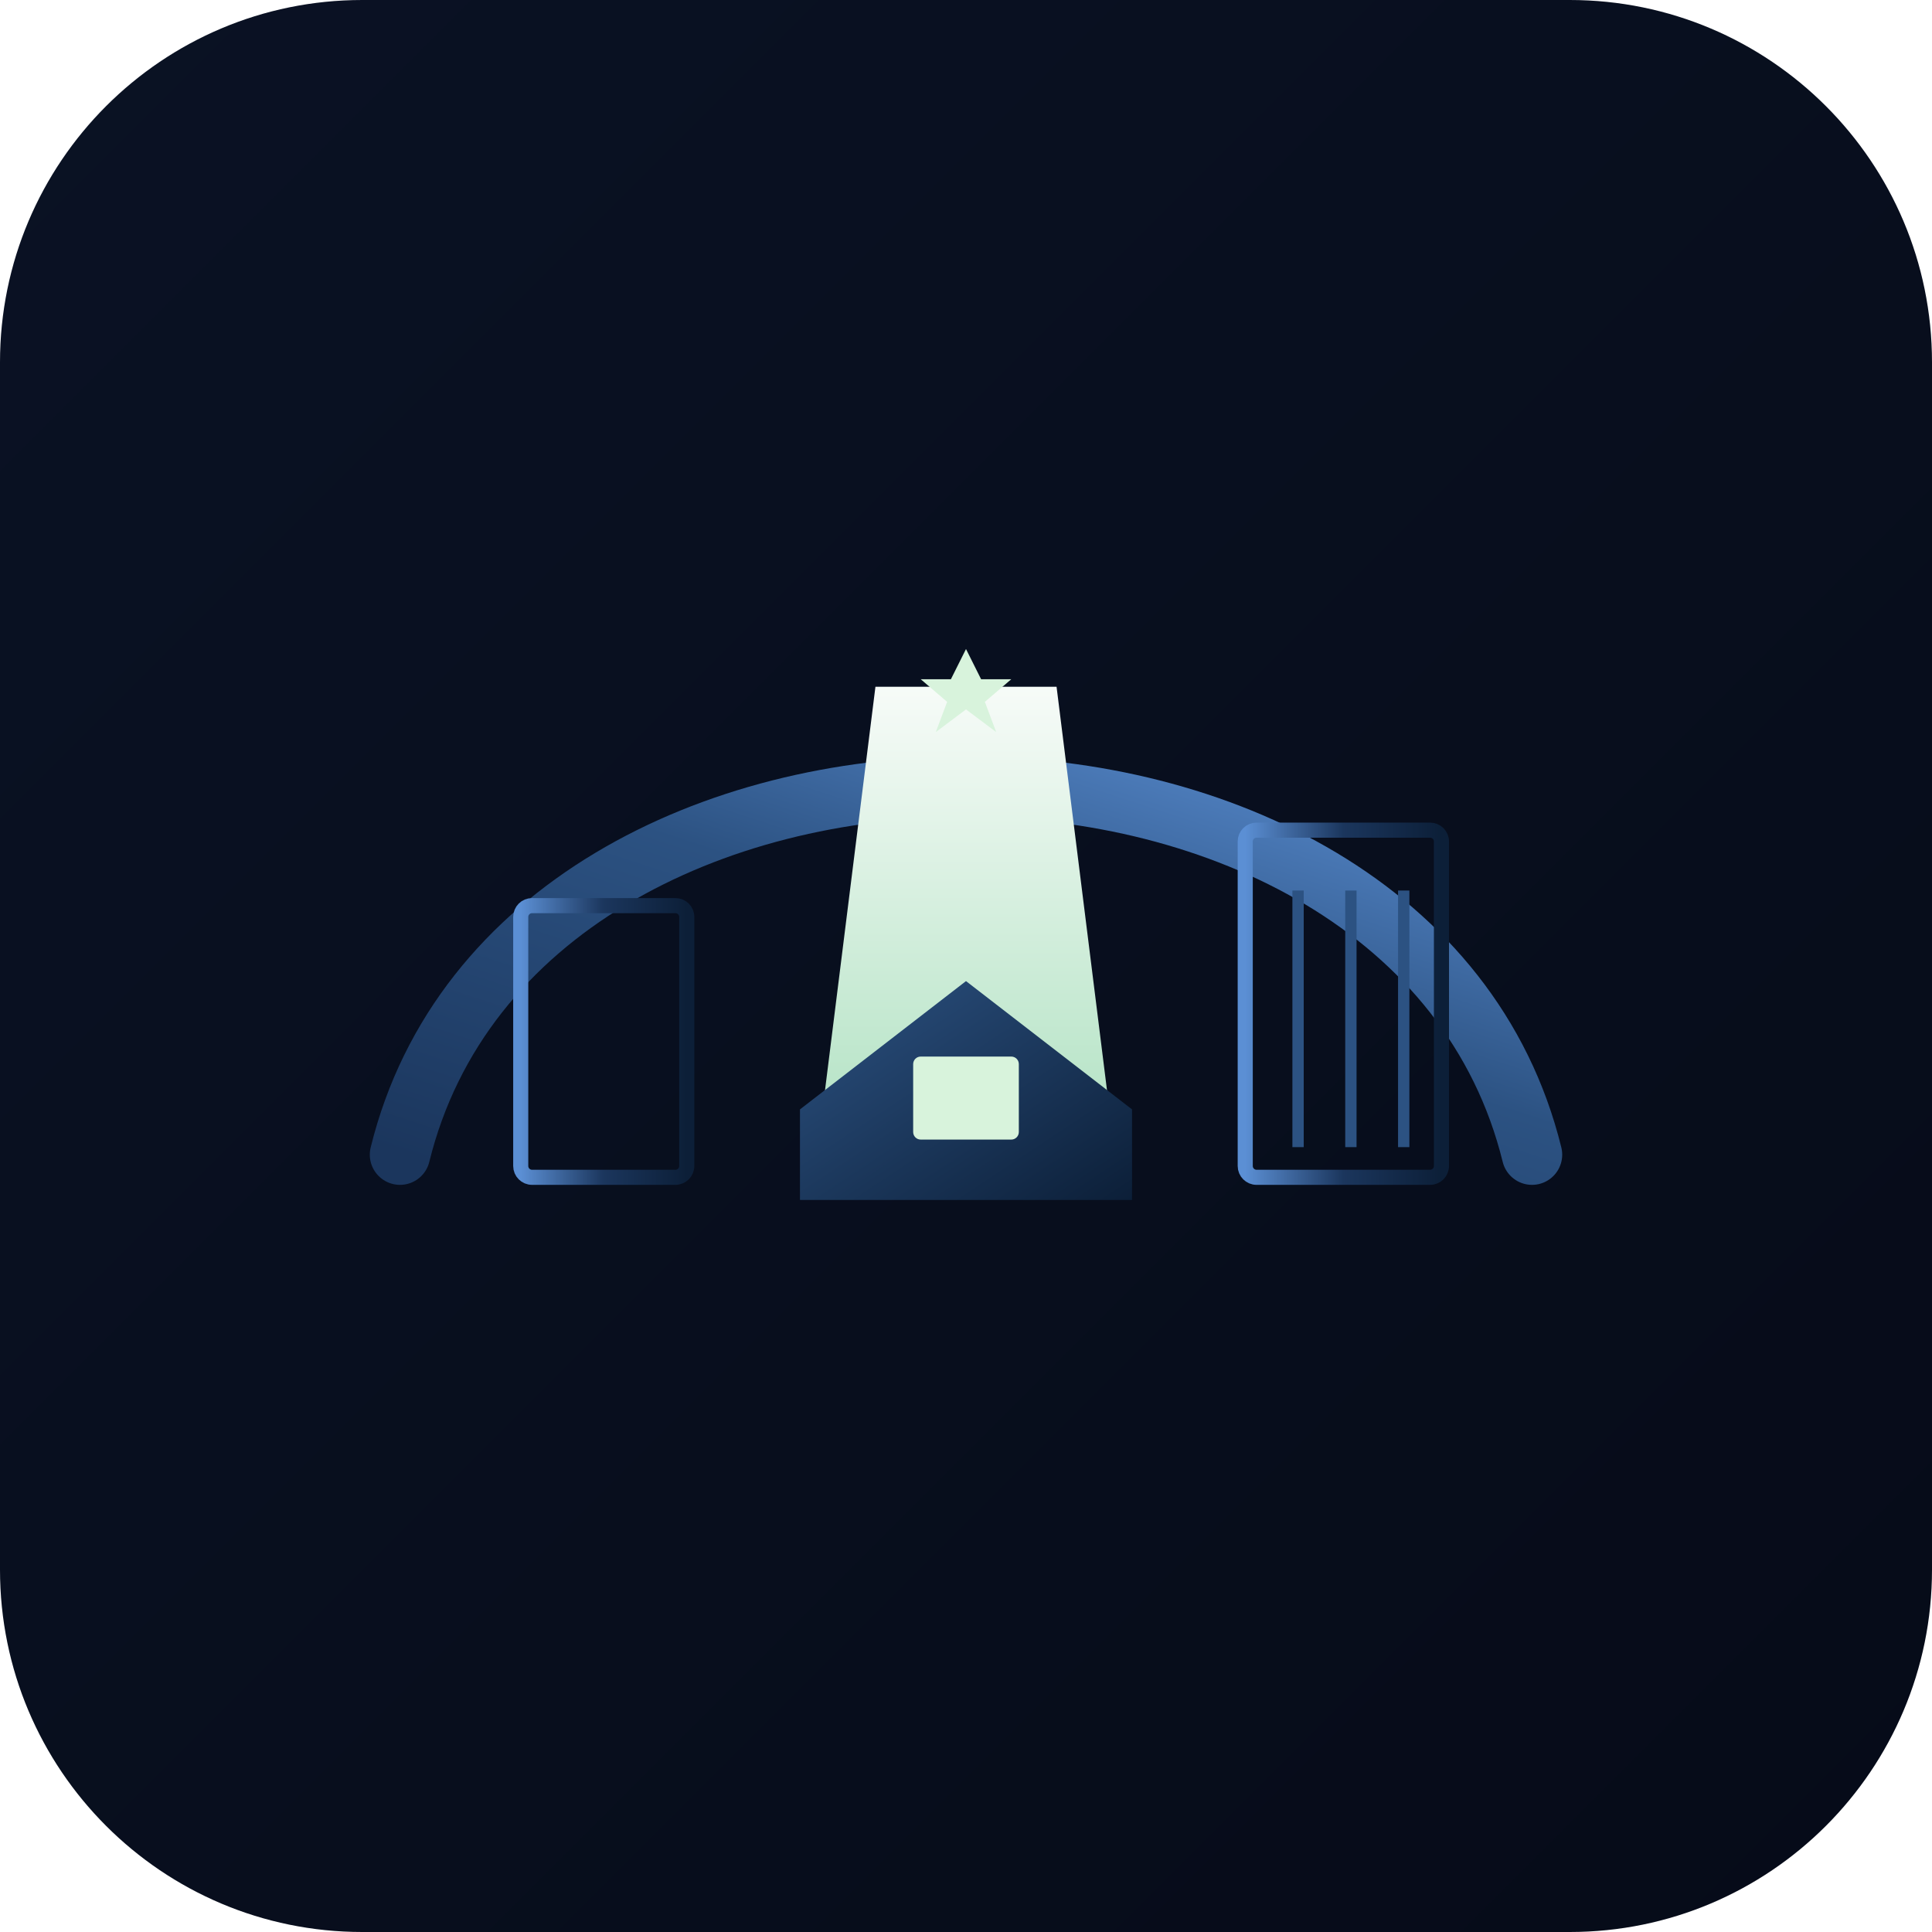
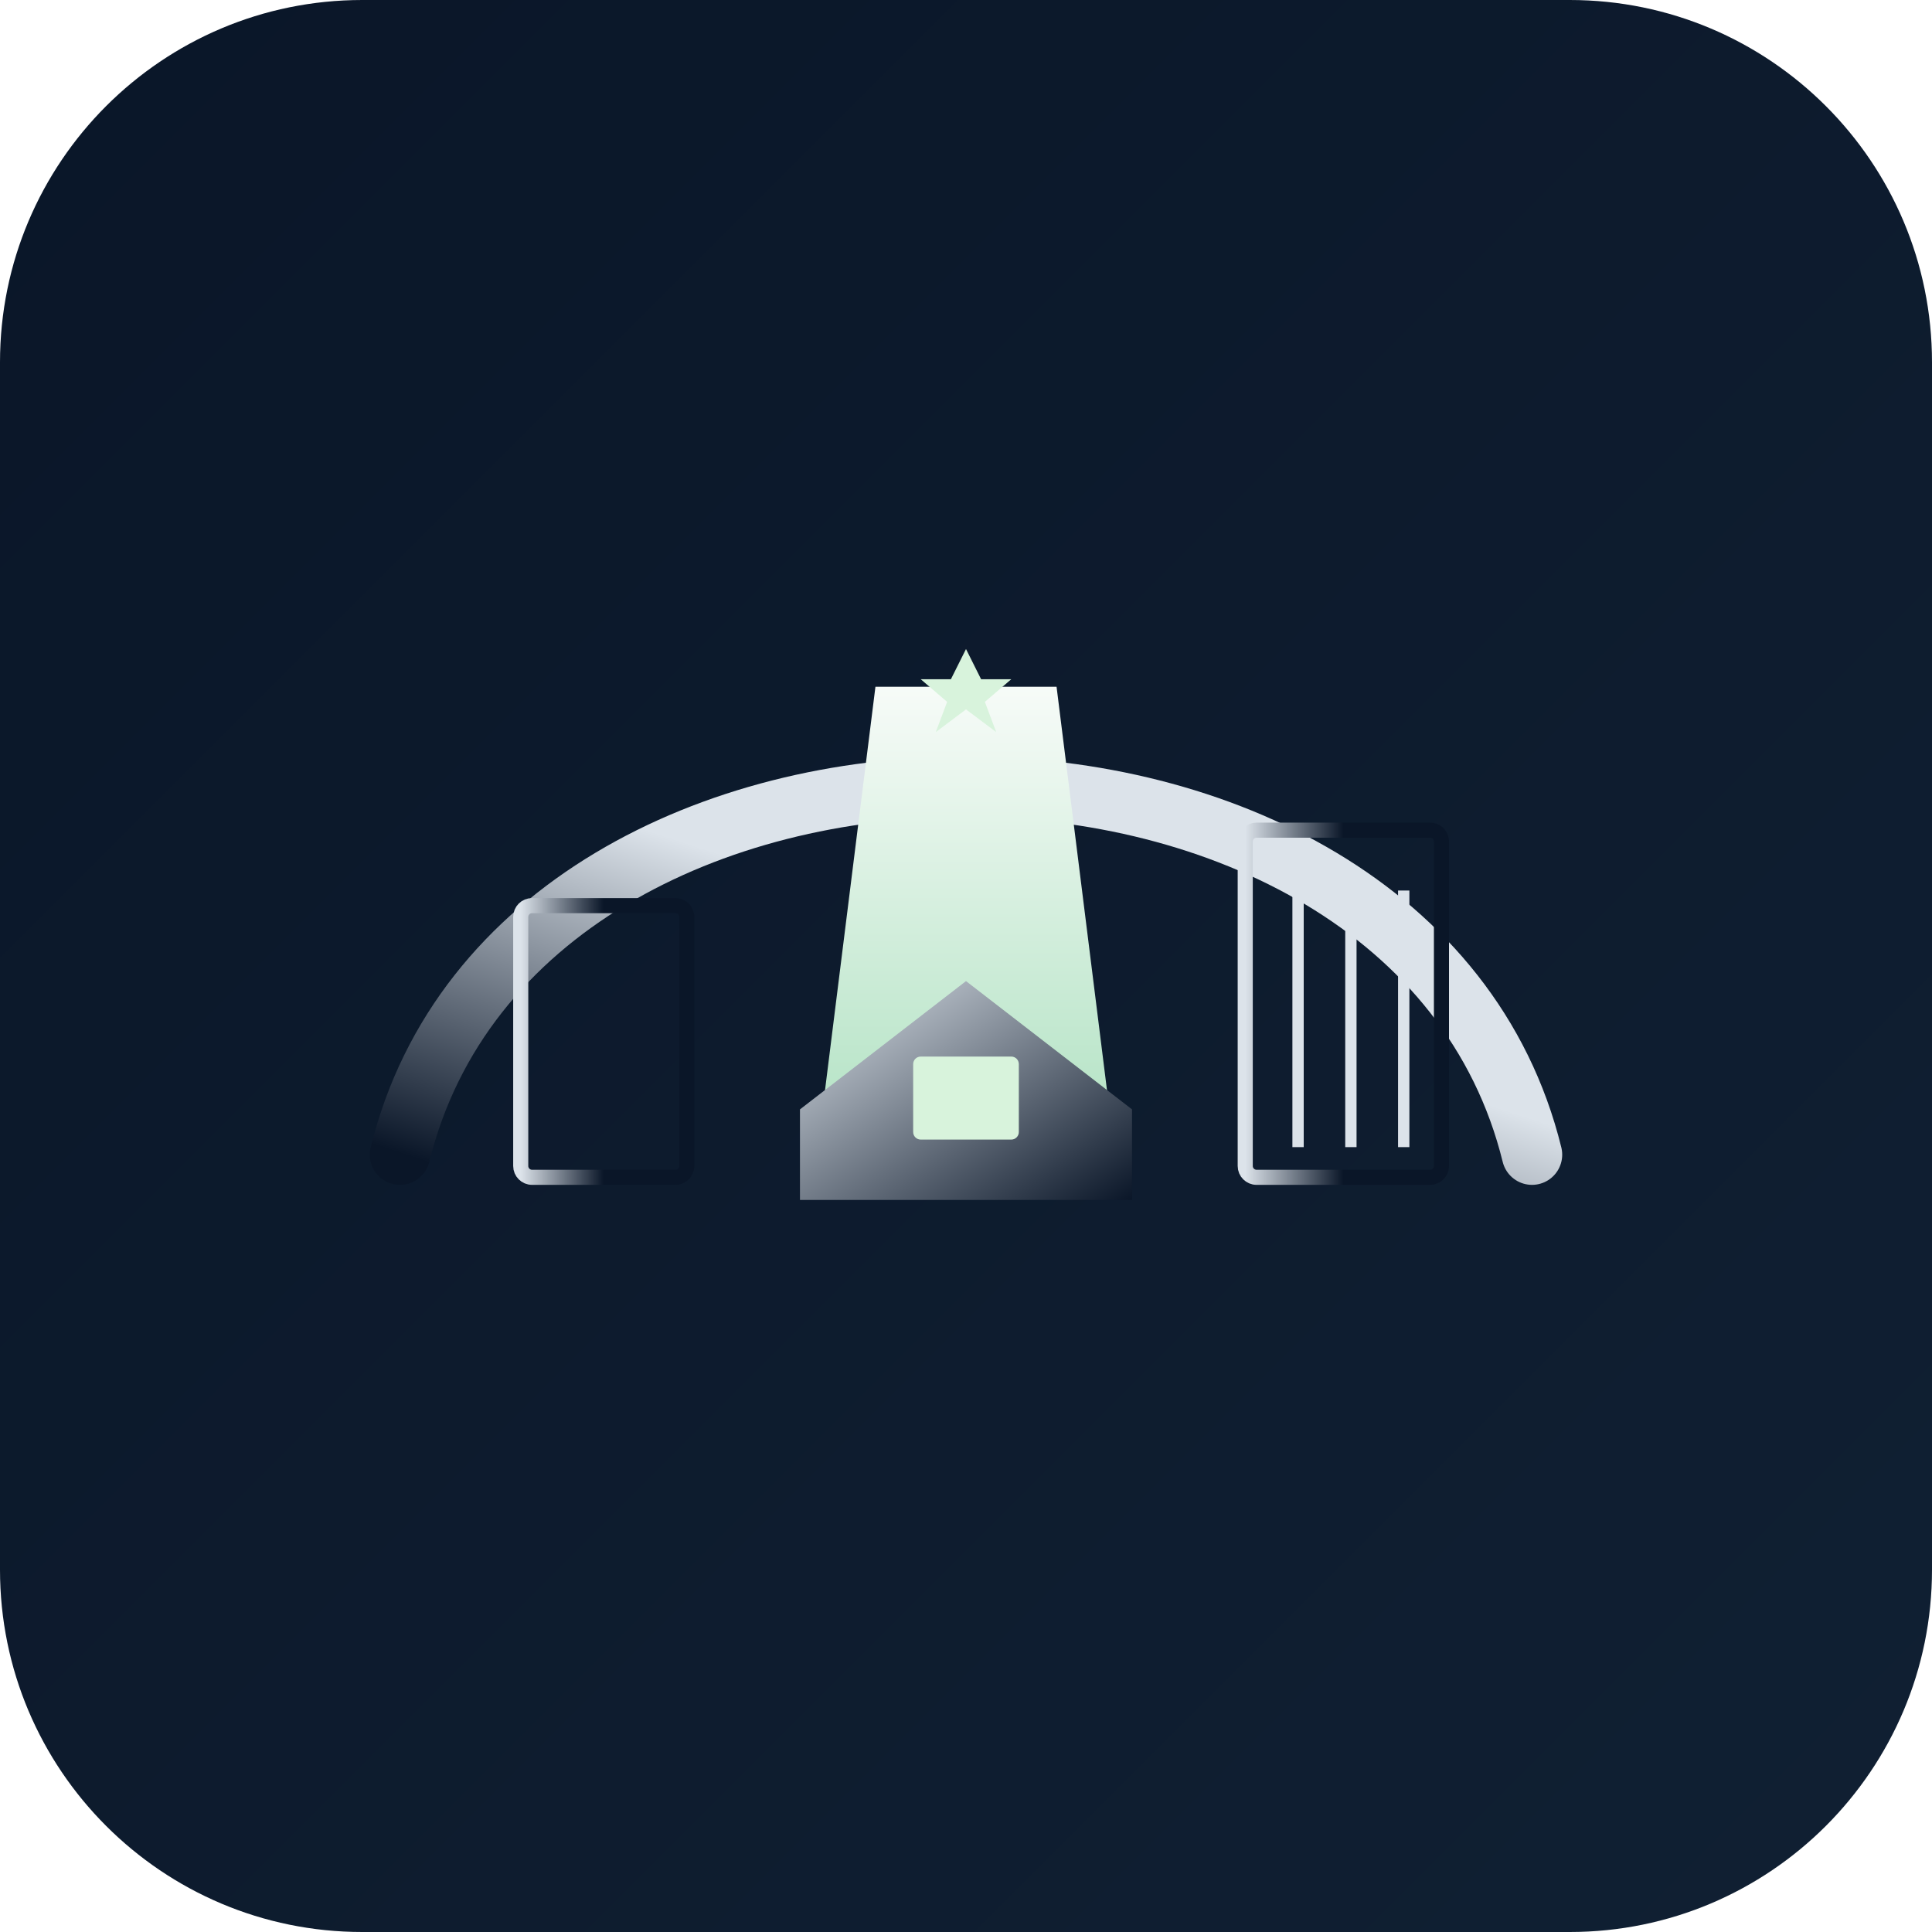
<svg xmlns="http://www.w3.org/2000/svg" viewBox="0 0 512 512" role="img" aria-labelledby="iconTitle">
  <defs>
    <linearGradient id="bgGrad" x1="0%" y1="0%" x2="100%" y2="100%">
-       <stop offset="0%" stop-color="#0A1224" />
-       <stop offset="100%" stop-color="#060B18" />
+       <stop offset="0%" stop-color="#0A1628" />
+       <stop offset="100%" stop-color="#102033" />
    </linearGradient>
    <linearGradient id="greenBright" x1="0%" y1="0%" x2="100%" y2="0%">
-       <stop offset="0%" stop-color="#5B8FD4" />
-       <stop offset="50%" stop-color="#1B365D" />
-       <stop offset="100%" stop-color="#0C1F38" />
+       <stop offset="0%" stop-color="#DCE3EA" />
+       <stop offset="50%" stop-color="#0A1628" />
+       <stop offset="100%" stop-color="#0A1628" />
    </linearGradient>
    <linearGradient id="towerFill" x1="50%" y1="0%" x2="50%" y2="100%">
      <stop offset="0%" stop-color="#F7FBF8" />
      <stop offset="100%" stop-color="#B7E4C7" />
    </linearGradient>
    <linearGradient id="arcGlow" x1="0%" y1="100%" x2="100%" y2="0%">
-       <stop offset="0%" stop-color="#1B365D" />
-       <stop offset="55%" stop-color="#2C5282" />
-       <stop offset="100%" stop-color="#5B8FD4" />
+       <stop offset="0%" stop-color="#0A1628" />
+       <stop offset="55%" stop-color="#DCE3EA" />
+       <stop offset="100%" stop-color="#DCE3EA" />
    </linearGradient>
    <linearGradient id="greenDeep" x1="0%" y1="0%" x2="100%" y2="100%">
-       <stop offset="0%" stop-color="#2C5282" />
-       <stop offset="100%" stop-color="#0C1F38" />
+       <stop offset="0%" stop-color="#DCE3EA" />
+       <stop offset="100%" stop-color="#0A1628" />
    </linearGradient>
  </defs>
  <rect width="512" height="512" rx="96" fill="url(#bgGrad)" />
  <g transform="translate(256 250)">
    <path d="M-150 56 C-118 -74, 118 -74, 150 56" fill="none" stroke="url(#arcGlow)" stroke-width="16" stroke-linecap="round" />
    <rect x="-118" y="-10" width="44" height="72" rx="3" fill="none" stroke="url(#greenBright)" stroke-width="4" />
    <path d="M-24 -68 L24 -68 L38 44 L-38 44 Z" fill="url(#towerFill)" />
    <rect x="74" y="-30" width="52" height="92" rx="3" fill="none" stroke="url(#greenBright)" stroke-width="4" />
-     <line x1="88" y1="-14" x2="88" y2="54" stroke="#2C5282" stroke-width="3" />
-     <line x1="102" y1="-14" x2="102" y2="54" stroke="#2C5282" stroke-width="3" />
-     <line x1="116" y1="-14" x2="116" y2="54" stroke="#2C5282" stroke-width="3" />
+     <line x1="88" y1="-14" x2="88" y2="54" stroke="#DCE3EA" stroke-width="3" />
+     <line x1="102" y1="-14" x2="102" y2="54" stroke="#DCE3EA" stroke-width="3" />
+     <line x1="116" y1="-14" x2="116" y2="54" stroke="#DCE3EA" stroke-width="3" />
    <path d="M-44 44 L0 10 L44 44 V68 H-44 Z" fill="url(#greenDeep)" />
    <rect x="-14" y="30" width="28" height="22" rx="2" fill="#D8F3DC" />
    <path d="M0 -78 L4 -70 L12 -70 L5 -64 L8 -56 L0 -62 L-8 -56 L-5 -64 L-12 -70 L-4 -70 Z" fill="#D8F3DC" />
  </g>
</svg>
